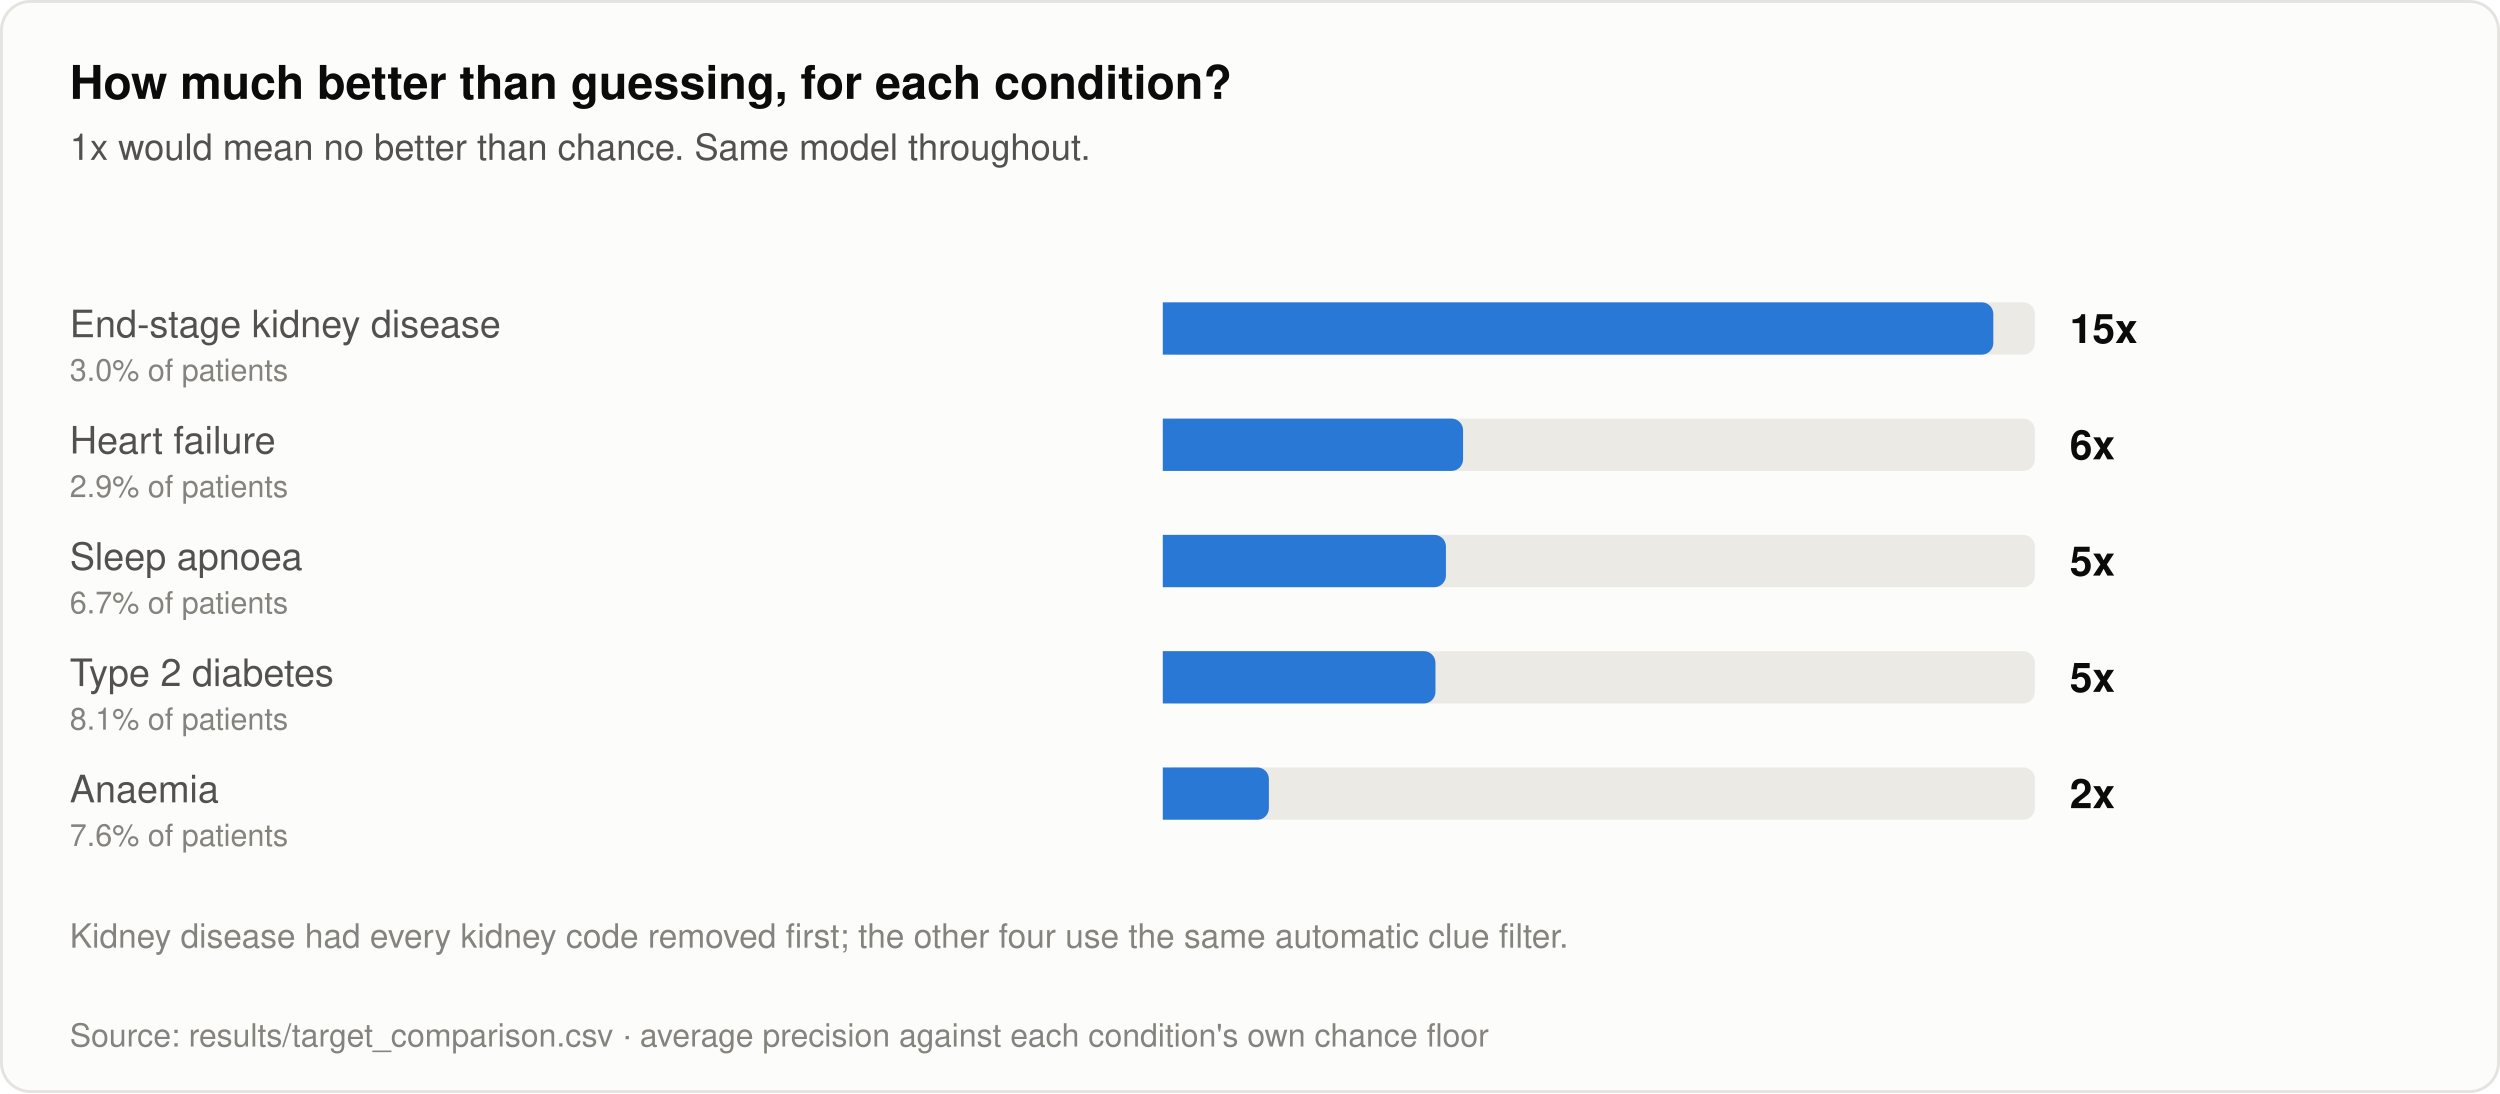
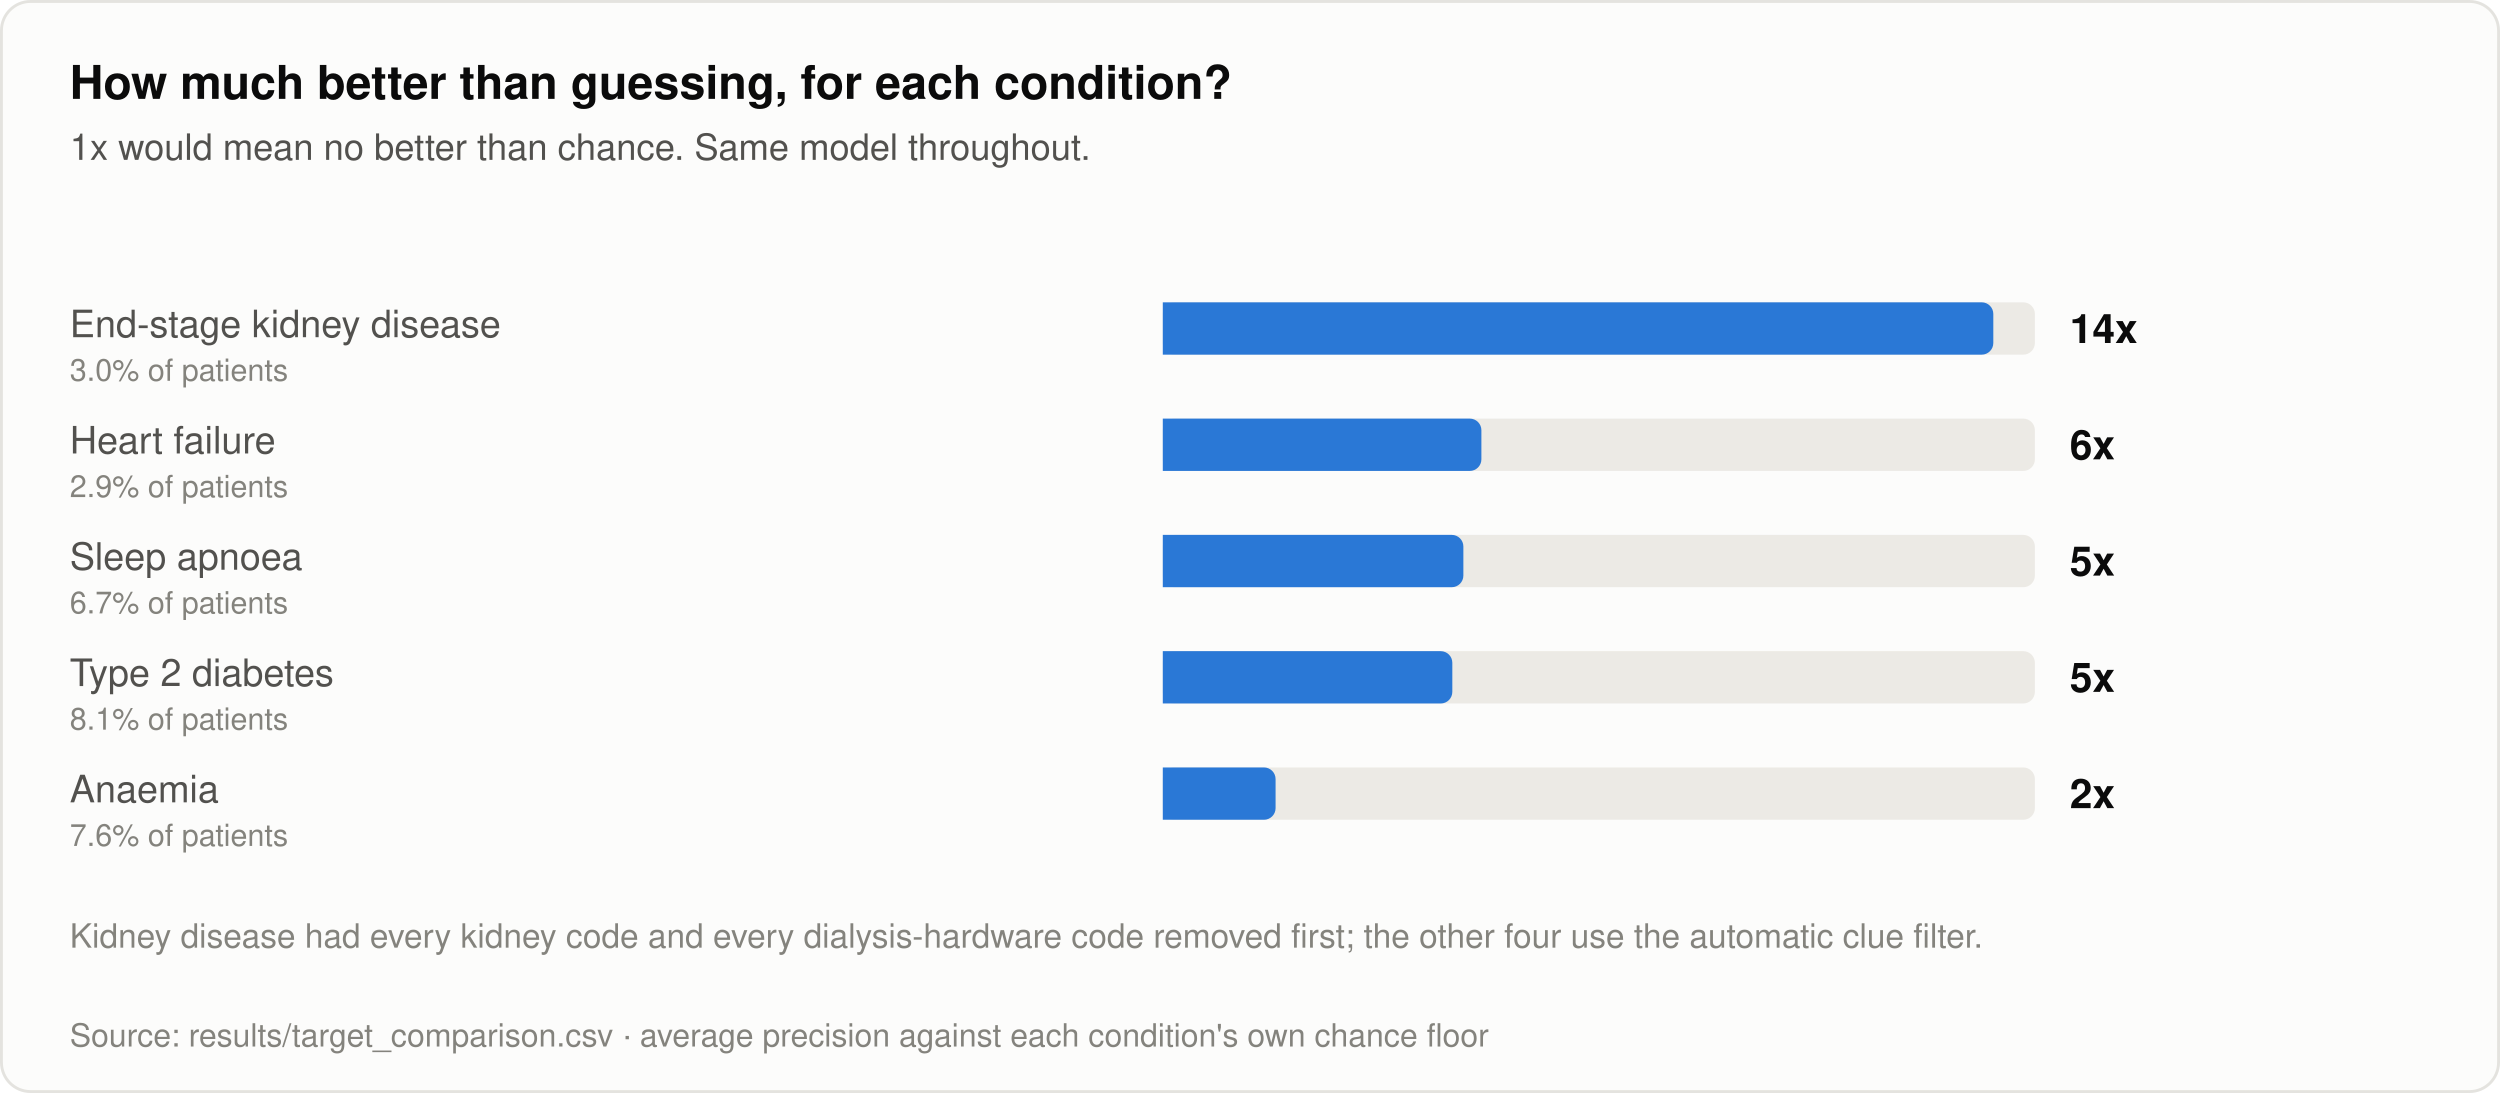
<svg xmlns="http://www.w3.org/2000/svg" viewBox="0 0 860 376" width="860" height="376" role="img" aria-label="How much better than guessing, for each condition?">
  <rect x="0.5" y="0.5" width="859" height="375" rx="10" fill="#fcfcfb" stroke="#e4e3df" />
  <text x="24.0" y="34.0" font-family="-apple-system,BlinkMacSystemFont,'Segoe UI',Helvetica,Arial,sans-serif" font-size="16" font-weight="600" fill="#0b0b0b" text-anchor="start">How much better than guessing, for each condition?</text>
  <text x="24.0" y="55.0" font-family="-apple-system,BlinkMacSystemFont,'Segoe UI',Helvetica,Arial,sans-serif" font-size="12.5" font-weight="400" fill="#52514e" text-anchor="start">1x would mean no better than chance. Same model throughout.</text>
  <text x="24.0" y="116.0" font-family="-apple-system,BlinkMacSystemFont,'Segoe UI',Helvetica,Arial,sans-serif" font-size="13" font-weight="400" fill="#52514e" text-anchor="start">End-stage kidney disease</text>
  <text x="24.0" y="131.0" font-family="-apple-system,BlinkMacSystemFont,'Segoe UI',Helvetica,Arial,sans-serif" font-size="10.5" font-weight="400" fill="#84837d" text-anchor="start">3.0% of patients</text>
  <rect x="400" y="104" width="300" height="18" fill="#eceae5" rx="4" />
  <path d="M400.0,104.0 H681.7 a4,4 0 0 1 4,4 V118.0 a4,4 0 0 1 -4,4 H400.0 Z" fill="#2a78d6" />
-   <text x="712.0" y="118.0" font-family="-apple-system,BlinkMacSystemFont,'Segoe UI',Helvetica,Arial,sans-serif" font-size="14" font-weight="600" fill="#0b0b0b" text-anchor="start">15x</text>
+   <text x="712.0" y="118.0" font-family="-apple-system,BlinkMacSystemFont,'Segoe UI',Helvetica,Arial,sans-serif" font-size="14" font-weight="600" fill="#0b0b0b" text-anchor="start">14x</text>
  <text x="24.0" y="156.0" font-family="-apple-system,BlinkMacSystemFont,'Segoe UI',Helvetica,Arial,sans-serif" font-size="13" font-weight="400" fill="#52514e" text-anchor="start">Heart failure</text>
  <text x="24.0" y="171.0" font-family="-apple-system,BlinkMacSystemFont,'Segoe UI',Helvetica,Arial,sans-serif" font-size="10.5" font-weight="400" fill="#84837d" text-anchor="start">2.9% of patients</text>
  <rect x="400" y="144" width="300" height="18" fill="#eceae5" rx="4" />
-   <path d="M400.0,144.0 H499.3 a4,4 0 0 1 4,4 V158.0 a4,4 0 0 1 -4,4 H400.0 Z" fill="#2a78d6" />
+   <path d="M400.0,144.0 H505.6 a4,4 0 0 1 4,4 V158.0 a4,4 0 0 1 -4,4 H400.0 Z" fill="#2a78d6" />
  <text x="712.0" y="158.0" font-family="-apple-system,BlinkMacSystemFont,'Segoe UI',Helvetica,Arial,sans-serif" font-size="14" font-weight="600" fill="#0b0b0b" text-anchor="start">6x</text>
  <text x="24.0" y="196.0" font-family="-apple-system,BlinkMacSystemFont,'Segoe UI',Helvetica,Arial,sans-serif" font-size="13" font-weight="400" fill="#52514e" text-anchor="start">Sleep apnoea</text>
  <text x="24.0" y="211.0" font-family="-apple-system,BlinkMacSystemFont,'Segoe UI',Helvetica,Arial,sans-serif" font-size="10.5" font-weight="400" fill="#84837d" text-anchor="start">6.7% of patients</text>
  <rect x="400" y="184" width="300" height="18" fill="#eceae5" rx="4" />
-   <path d="M400.0,184.0 H493.4 a4,4 0 0 1 4,4 V198.0 a4,4 0 0 1 -4,4 H400.0 Z" fill="#2a78d6" />
+   <path d="M400.0,184.0 H499.4 a4,4 0 0 1 4,4 V198.0 a4,4 0 0 1 -4,4 H400.0 Z" fill="#2a78d6" />
  <text x="712.0" y="198.0" font-family="-apple-system,BlinkMacSystemFont,'Segoe UI',Helvetica,Arial,sans-serif" font-size="14" font-weight="600" fill="#0b0b0b" text-anchor="start">5x</text>
  <text x="24.0" y="236.0" font-family="-apple-system,BlinkMacSystemFont,'Segoe UI',Helvetica,Arial,sans-serif" font-size="13" font-weight="400" fill="#52514e" text-anchor="start">Type 2 diabetes</text>
  <text x="24.0" y="251.0" font-family="-apple-system,BlinkMacSystemFont,'Segoe UI',Helvetica,Arial,sans-serif" font-size="10.5" font-weight="400" fill="#84837d" text-anchor="start">8.1% of patients</text>
  <rect x="400" y="224" width="300" height="18" fill="#eceae5" rx="4" />
-   <path d="M400.0,224.0 H489.8 a4,4 0 0 1 4,4 V238.0 a4,4 0 0 1 -4,4 H400.0 Z" fill="#2a78d6" />
+   <path d="M400.0,224.0 H495.6 a4,4 0 0 1 4,4 V238.0 a4,4 0 0 1 -4,4 H400.0 Z" fill="#2a78d6" />
  <text x="712.0" y="238.0" font-family="-apple-system,BlinkMacSystemFont,'Segoe UI',Helvetica,Arial,sans-serif" font-size="14" font-weight="600" fill="#0b0b0b" text-anchor="start">5x</text>
  <text x="24.0" y="276.0" font-family="-apple-system,BlinkMacSystemFont,'Segoe UI',Helvetica,Arial,sans-serif" font-size="13" font-weight="400" fill="#52514e" text-anchor="start">Anaemia</text>
  <text x="24.0" y="291.0" font-family="-apple-system,BlinkMacSystemFont,'Segoe UI',Helvetica,Arial,sans-serif" font-size="10.5" font-weight="400" fill="#84837d" text-anchor="start">7.6% of patients</text>
  <rect x="400" y="264" width="300" height="18" fill="#eceae5" rx="4" />
-   <path d="M400.0,264.0 H432.5 a4,4 0 0 1 4,4 V278.0 a4,4 0 0 1 -4,4 H400.0 Z" fill="#2a78d6" />
+   <path d="M400.0,264.0 H434.8 a4,4 0 0 1 4,4 V278.0 a4,4 0 0 1 -4,4 H400.0 Z" fill="#2a78d6" />
  <text x="712.0" y="278.0" font-family="-apple-system,BlinkMacSystemFont,'Segoe UI',Helvetica,Arial,sans-serif" font-size="14" font-weight="600" fill="#0b0b0b" text-anchor="start">2x</text>
-   <text x="24.0" y="326.0" font-family="-apple-system,BlinkMacSystemFont,'Segoe UI',Helvetica,Arial,sans-serif" font-size="11.5" font-weight="400" fill="#84837d" text-anchor="start">Kidney disease had every kidney code removed first; the other four use the same automatic clue filter.</text>
+   <text x="24.0" y="326.0" font-family="-apple-system,BlinkMacSystemFont,'Segoe UI',Helvetica,Arial,sans-serif" font-size="11.5" font-weight="400" fill="#84837d" text-anchor="start">Kidney disease had every kidney code and every dialysis-hardware code removed first; the other four use the automatic clue filter.</text>
  <text x="24.0" y="360.0" font-family="-apple-system,BlinkMacSystemFont,'Segoe UI',Helvetica,Arial,sans-serif" font-size="11" font-weight="400" fill="#84837d" text-anchor="start">Source: results/target_comparison.csv · average precision against each condition's own chance floor</text>
</svg>
